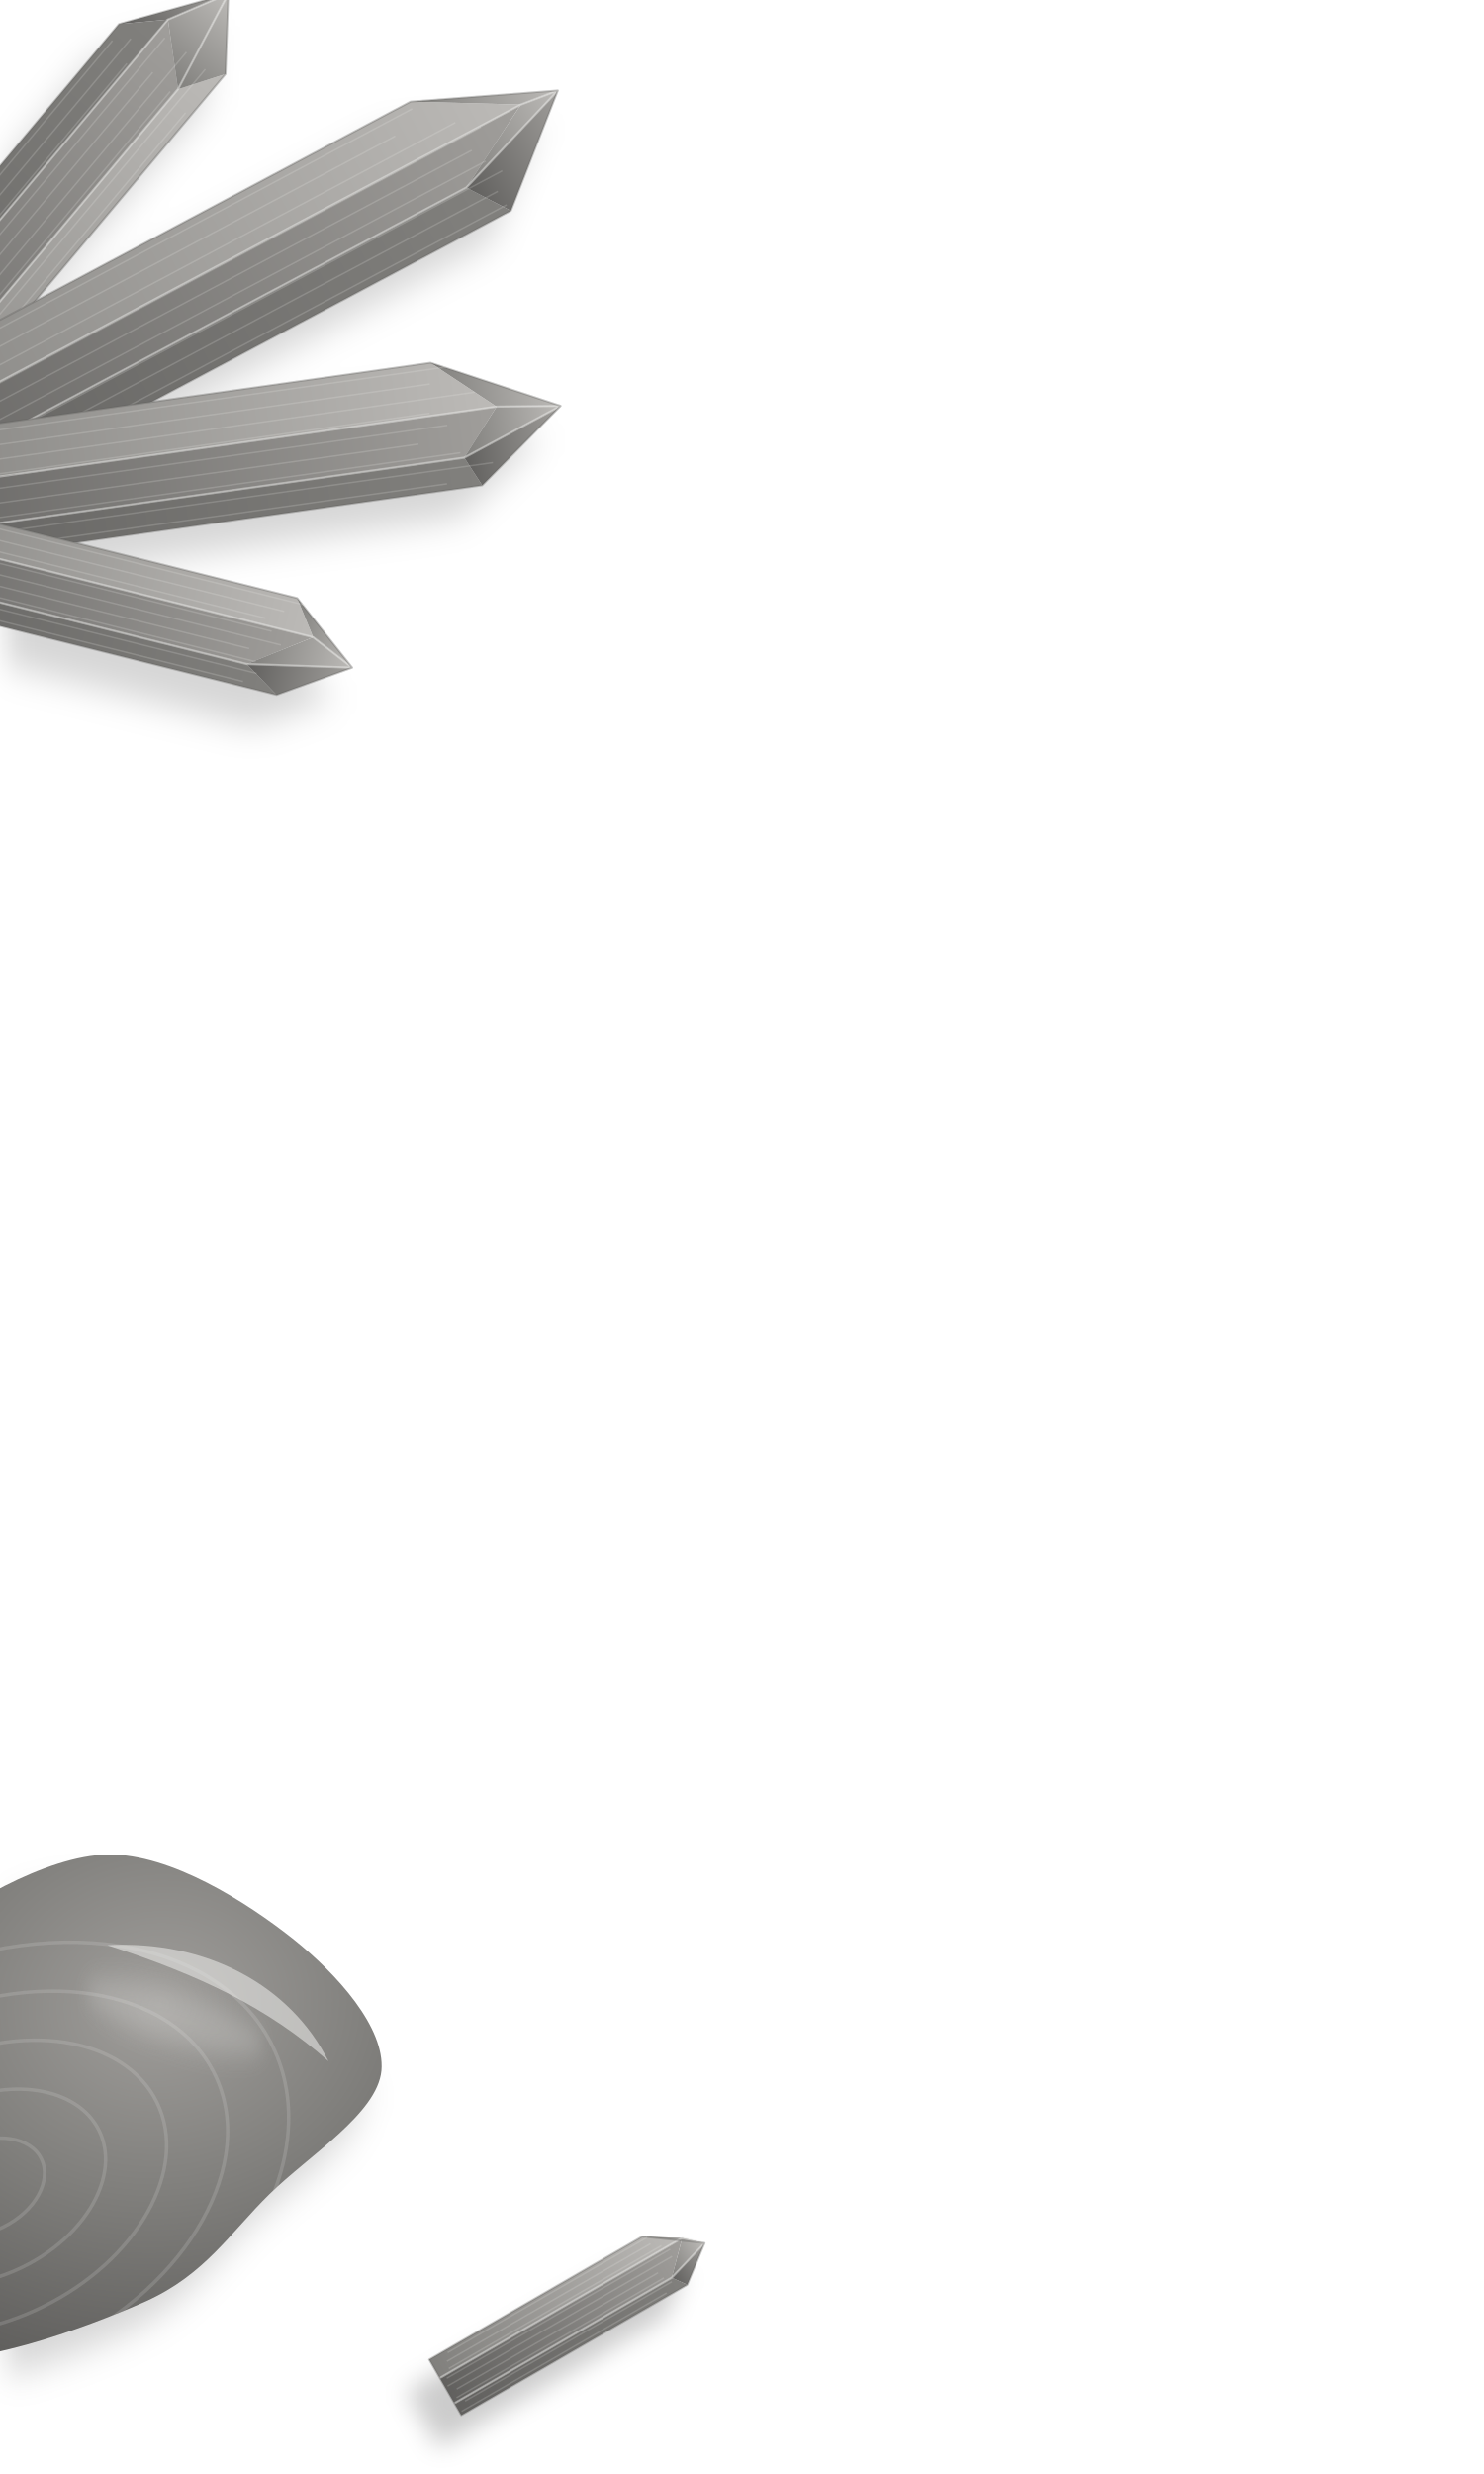
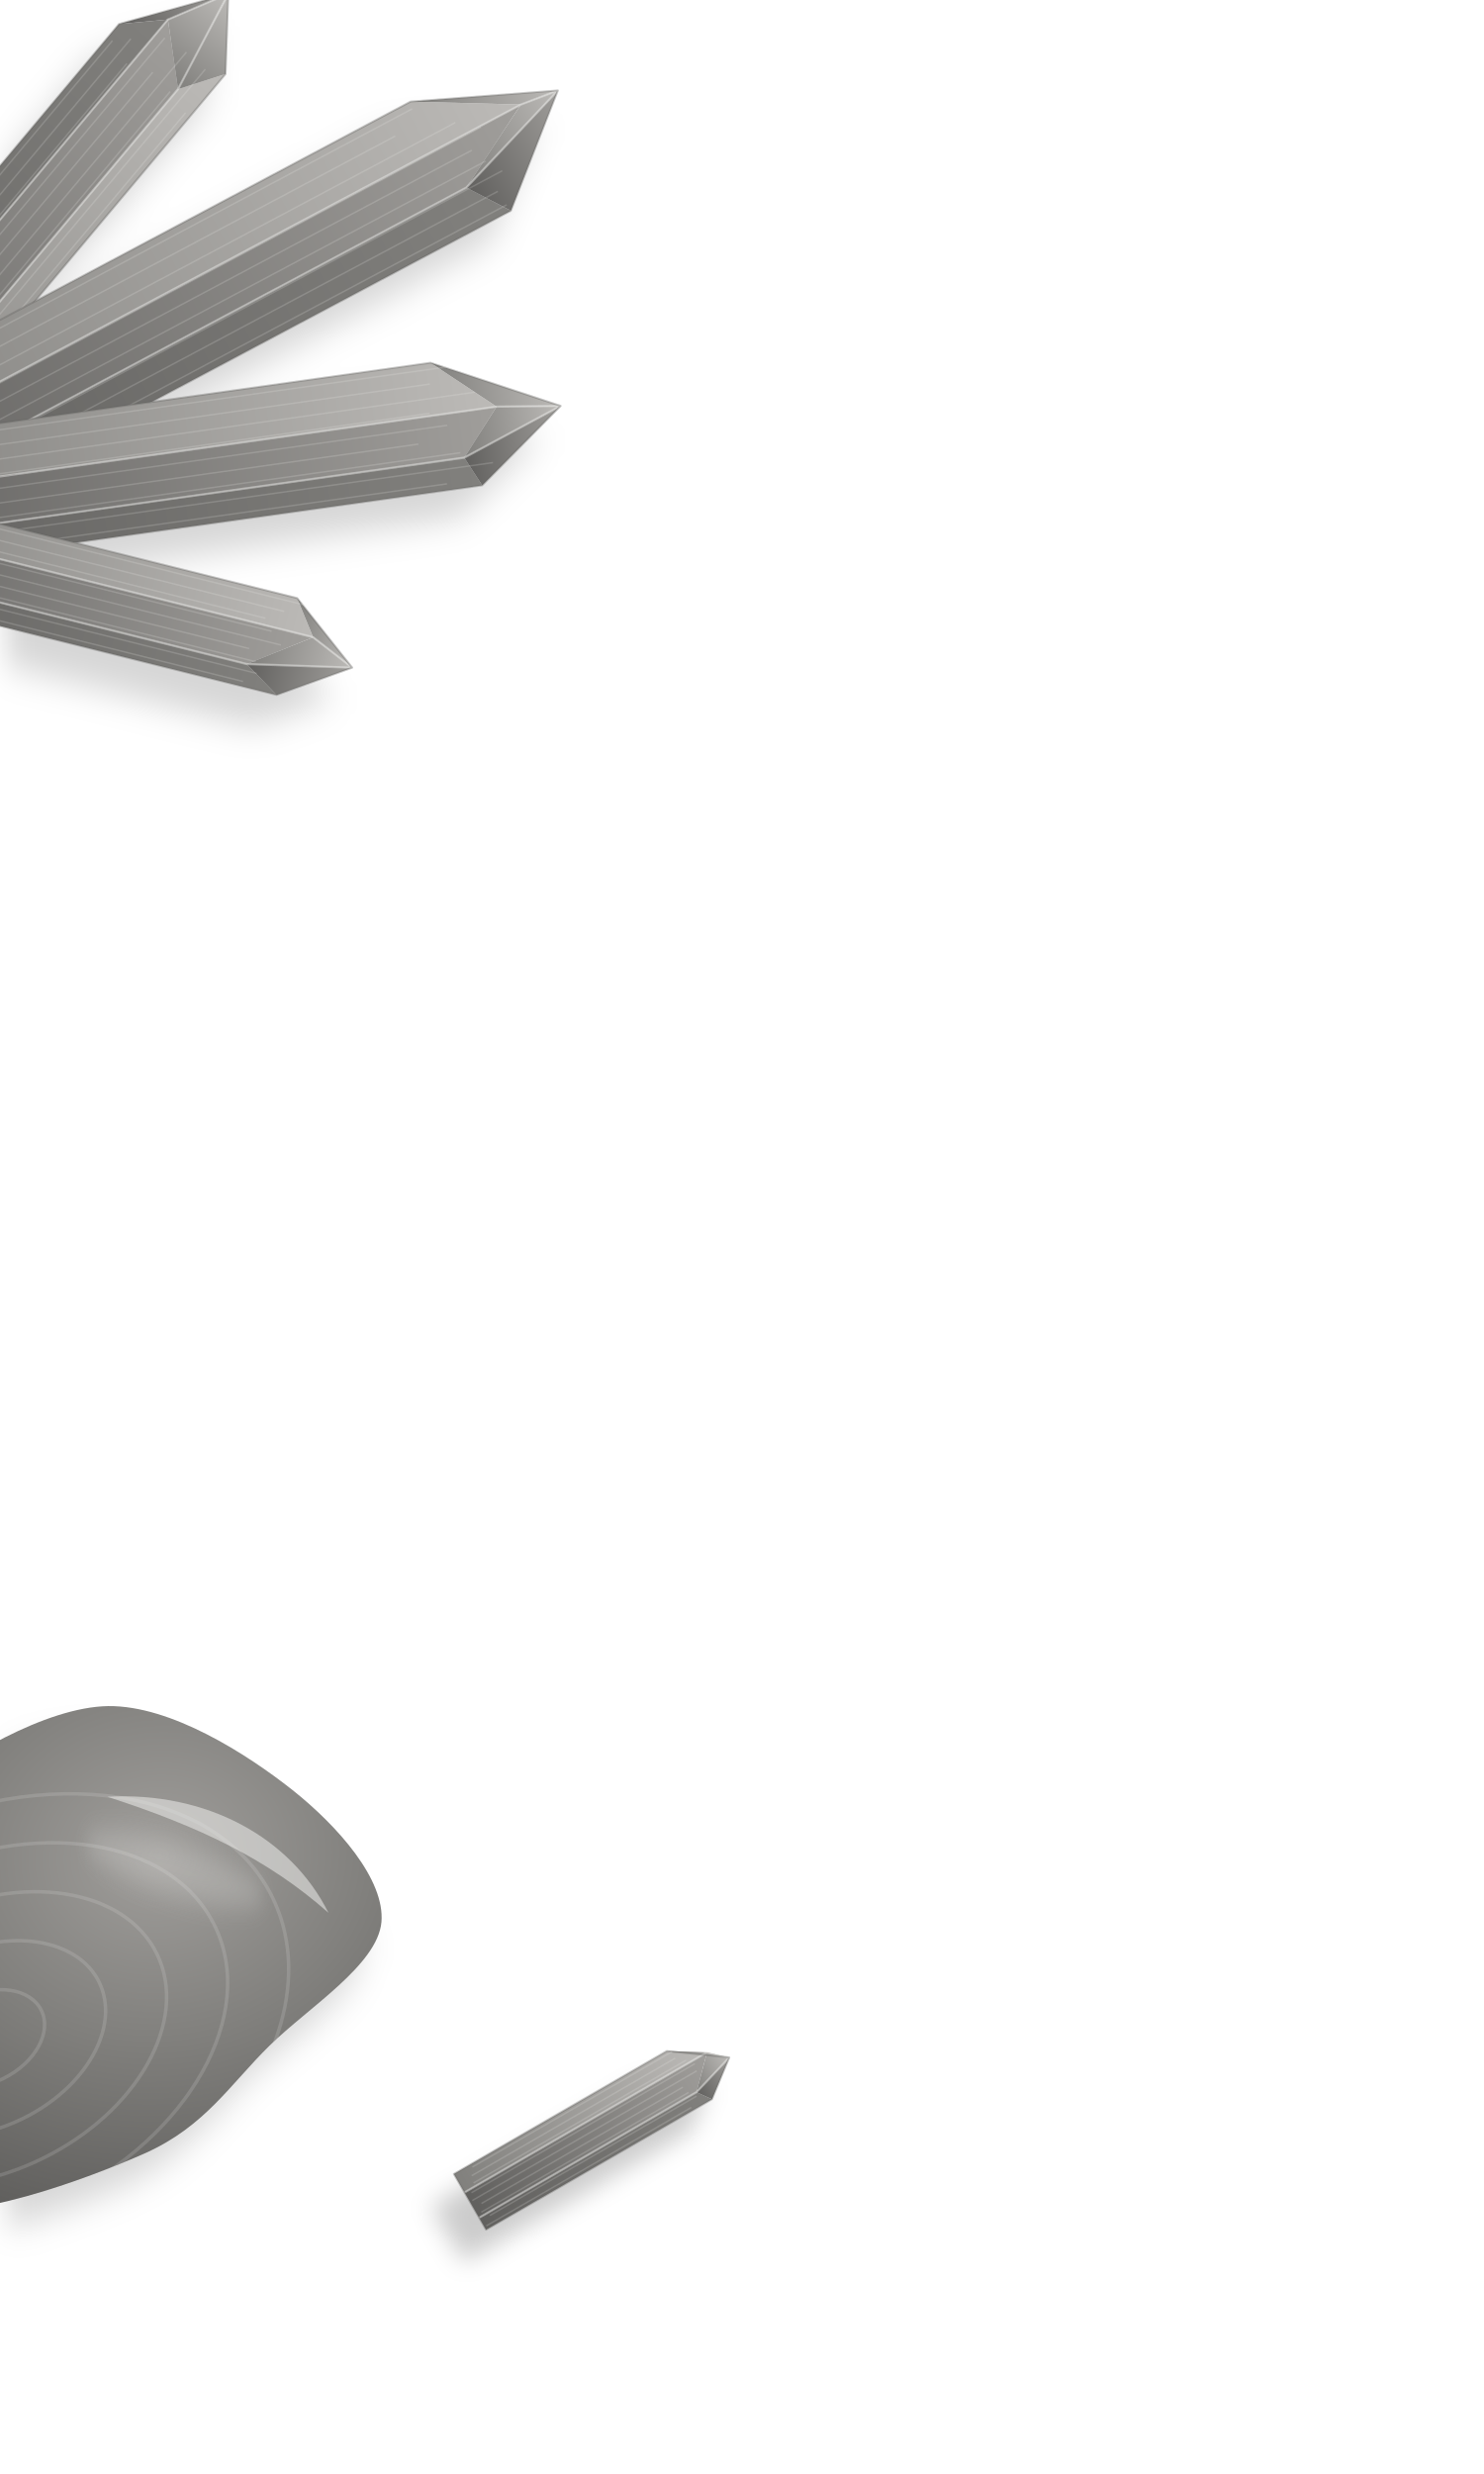
<svg xmlns="http://www.w3.org/2000/svg" viewBox="0 0 600 1000">
  <style>svg{background:#e2e1df}.f-hi{fill:#ededeb}.f-1{fill:#d2d1ce}.f-2{fill:#bcbab7}.f-3{fill:#a09e9b}.f-4{fill:#81807d}.f-5{fill:#61605e}.f-eye{fill:#222326}.k-hi{stroke:#ededeb}.k-1{stroke:#d2d1ce}.k-2{stroke:#bcbab7}.k-3{stroke:#a09e9b}.k-4{stroke:#81807d}.k-5{stroke:#61605e}.k-eye{stroke:#222326}.s-hi{stop-color:#ededeb}.s-1{stop-color:#d2d1ce}.s-2{stop-color:#bcbab7}.s-3{stop-color:#a09e9b}.s-4{stop-color:#81807d}.s-5{stop-color:#61605e}.s-eye{stop-color:#222326}</style>
  <defs>
    <linearGradient id="black-2-pr-5-4" x1="0" y1="0" x2="1" y2="0">
      <stop offset="0" class="s-5" />
      <stop offset="1" class="s-4" />
    </linearGradient>
    <linearGradient id="black-2-pt-5-3" x1="0" y1="0" x2="1" y2="0">
      <stop offset="0" class="s-5" />
      <stop offset="1" class="s-3" />
    </linearGradient>
    <linearGradient id="black-2-pr-5-3" x1="0" y1="0" x2="1" y2="0">
      <stop offset="0" class="s-5" />
      <stop offset="1" class="s-3" />
    </linearGradient>
    <linearGradient id="black-2-pt-4-2" x1="0" y1="0" x2="1" y2="0">
      <stop offset="0" class="s-4" />
      <stop offset="1" class="s-2" />
    </linearGradient>
    <linearGradient id="black-2-pr-4-2" x1="0" y1="0" x2="1" y2="0">
      <stop offset="0" class="s-4" />
      <stop offset="1" class="s-2" />
    </linearGradient>
    <g id="black-2-i1">
      <g transform="translate(-77.1 194.7) rotate(-50)">
        <path d="M0 -23L222.2 -23L236.3 -9L0 -9Z" fill="url(#black-2-pr-5-4)" />
        <path d="M222.2 -23L260 3L236.3 -9Z" fill="url(#black-2-pt-5-3)" />
        <path d="M0 -9L236.3 -9L217.4 12.2L0 12.2Z" fill="url(#black-2-pr-5-3)" />
        <path d="M236.3 -9L260 3L217.4 12.2Z" fill="url(#black-2-pt-4-2)" />
        <path d="M0 12.2L217.4 12.2L234.4 23L0 23Z" fill="url(#black-2-pr-4-2)" />
        <path d="M217.4 12.2L260 3L234.4 23Z" fill="url(#black-2-pt-4-2)" />
        <path d="M0 -9L236.3 -9L260 3M0 12.2L217.4 12.2L260 3" class="k-hi" fill="none" stroke-width="0.9" opacity=".45" stroke-linejoin="round" />
        <path d="M0 -23L222.2 -23L260 3L234.4 23L0 23Z" class="k-5" fill="none" stroke-width="0.8" opacity=".35" stroke-linejoin="round" />
        <path d="M5.7 -20.7L215.3 -20.7M4.8 -15.5L220.7 -15.5M1.1 -10.3L212 -10.3M2.3 -5.2L229.8 -5.2M6.8 0L216 0M4.2 5.2L231 5.2M19.1 10.4L214.6 10.4M6.8 15.5L230.6 15.5M5.8 20.7L212 20.7" class="k-hi" fill="none" stroke-width="0.6" opacity=".18" />
      </g>
      <g transform="translate(-72.3 200.6) rotate(-28)">
        <path d="M0 -29L285.3 -29L324.1 -7L0 -7Z" fill="url(#black-2-pr-4-2)" />
        <path d="M285.3 -29L340 -5L324.1 -7Z" fill="url(#black-2-pt-4-2)" />
        <path d="M0 -7L324.1 -7L288.9 12.3L0 12.3Z" fill="url(#black-2-pr-5-3)" />
        <path d="M324.1 -7L340 -5L288.9 12.3Z" fill="url(#black-2-pt-4-2)" />
        <path d="M0 12.3L288.9 12.3L300.4 29L0 29Z" fill="url(#black-2-pr-5-4)" />
        <path d="M288.9 12.3L340 -5L300.4 29Z" fill="url(#black-2-pt-5-3)" />
        <path d="M0 -7L324.1 -7L340 -5M0 12.3L288.9 12.3L340 -5" class="k-hi" fill="none" stroke-width="0.9" opacity=".45" stroke-linejoin="round" />
        <path d="M0 -29L285.3 -29L340 -5L300.4 29L0 29Z" class="k-5" fill="none" stroke-width="0.8" opacity=".35" stroke-linejoin="round" />
        <path d="M15.9 -26.1L284.5 -26.1M6 -19.6L273.3 -19.6M9.8 -13L297.3 -13M7.9 -6.5L305.6 -6.5M22 0L297.9 0M8.8 6.5L300.8 6.5M6.8 13.1L304.9 13.1M22.4 19.6L299.4 19.6M14.8 26.1L300 26.1" class="k-hi" fill="none" stroke-width="0.6" opacity=".18" />
      </g>
      <g transform="translate(-70.2 207.2) rotate(-8)">
        <path d="M0 -26L250.3 -26L274.3 -4.7L0 -4.7Z" fill="url(#black-2-pr-4-2)" />
        <path d="M250.3 -26L300 -1.4L274.3 -4.7Z" fill="url(#black-2-pt-4-2)" />
        <path d="M0 -4.7L274.3 -4.7L258.5 13.9L0 13.9Z" fill="url(#black-2-pr-5-3)" />
        <path d="M274.3 -4.7L300 -1.4L258.5 13.9Z" fill="url(#black-2-pt-4-2)" />
        <path d="M0 13.9L258.5 13.9L264.1 26L0 26Z" fill="url(#black-2-pr-5-4)" />
        <path d="M258.5 13.9L300 -1.4L264.1 26Z" fill="url(#black-2-pt-5-3)" />
        <path d="M0 -4.7L274.3 -4.7L300 -1.4M0 13.9L258.5 13.9L300 -1.4" class="k-hi" fill="none" stroke-width="0.9" opacity=".45" stroke-linejoin="round" />
        <path d="M0 -26L250.3 -26L300 -1.4L264.1 26L0 26Z" class="k-5" fill="none" stroke-width="0.8" opacity=".35" stroke-linejoin="round" />
        <path d="M17.2 -23.4L256.1 -23.4M22.8 -17.5L248.8 -17.5M7.1 -11.7L266.4 -11.7M19.8 -5.8L247.1 -5.8M5.9 0L253.5 0M2.9 5.9L240.9 5.9M22.7 11.7L257.2 11.7M1 17.5L269.7 17.5M18 23.4L250.1 23.4" class="k-hi" fill="none" stroke-width="0.6" opacity=".18" />
      </g>
      <g transform="translate(-70.6 214.8) rotate(14)">
        <path d="M0 -20L191.6 -20L201.7 -6.2L0 -6.2Z" fill="url(#black-2-pr-4-2)" />
        <path d="M191.6 -20L220 1.9L201.7 -6.2Z" fill="url(#black-2-pt-4-2)" />
        <path d="M0 -6.2L201.7 -6.2L178.3 10.8L0 10.8Z" fill="url(#black-2-pr-5-3)" />
        <path d="M201.7 -6.2L220 1.9L178.3 10.8Z" fill="url(#black-2-pt-4-2)" />
        <path d="M0 10.8L178.3 10.8L193 20L0 20Z" fill="url(#black-2-pr-5-4)" />
        <path d="M178.3 10.8L220 1.9L193 20Z" fill="url(#black-2-pt-5-3)" />
        <path d="M0 -6.2L201.7 -6.2L220 1.9M0 10.8L178.3 10.8L220 1.9" class="k-hi" fill="none" stroke-width="0.9" opacity=".45" stroke-linejoin="round" />
        <path d="M0 -20L191.6 -20L220 1.9L193 20L0 20Z" class="k-5" fill="none" stroke-width="0.8" opacity=".35" stroke-linejoin="round" />
        <path d="M7.3 -18L195.8 -18M13.1 -13.5L187.8 -13.5M17 -9L181.1 -9M15.8 -4.5L184.8 -4.5M17.4 0L189.8 0M8.2 4.5L177.7 4.5M0.5 9L181.5 9M13.6 13.5L183.1 13.5M8.3 18L178.5 18" class="k-hi" fill="none" stroke-width="0.6" opacity=".18" />
      </g>
    </g>
    <filter id="black-2-sh0.16-7" x="-30%" y="-30%" width="160%" height="160%">
      <feColorMatrix values="0 0 0 0 0 0 0 0 0 0 0 0 0 0 0 0 0 0 0.16 0" />
      <feGaussianBlur stdDeviation="7" />
    </filter>
    <clipPath id="black-2-ob">
      <path d="M124.9 0C121.5 17 92.1 31.1 74.7 44.9C57.3 58.7 45.5 74.5 20.4 82.8C-4.8 91 -55.5 103.8 -76.1 94.5C-96.8 85.2 -101.2 46.7 -103.5 27C-105.9 7.3 -98.2 -7.3 -90.4 -23.6C-82.7 -39.9 -76.2 -58.4 -57.1 -70.8C-38 -83.3 -1.1 -100.7 24.2 -98.4C49.5 -96 77.9 -73.3 94.7 -56.9C111.4 -40.5 128.2 -17 124.9 0Z" />
    </clipPath>
    <radialGradient id="black-2-obf" cx="0.62" cy="0.32" r="0.75" fx="0.62" fy="0.32">
      <stop offset="0" class="s-3" />
      <stop offset="0.5" class="s-4" />
      <stop offset="1" class="s-5" />
    </radialGradient>
    <filter id="black-2-soft4" x="-50%" y="-50%" width="200%" height="200%">
      <feGaussianBlur stdDeviation="4" />
    </filter>
    <g id="black-2-i2">
-       <g transform="translate(30 850) rotate(-6)">
+       <g transform="translate(30 790) rotate(-6)">
        <path d="M124.9 0C121.5 17 92.1 31.1 74.7 44.9C57.3 58.7 45.5 74.5 20.4 82.8C-4.8 91 -55.5 103.8 -76.1 94.5C-96.8 85.2 -101.2 46.7 -103.5 27C-105.9 7.3 -98.2 -7.3 -90.4 -23.6C-82.7 -39.9 -76.2 -58.4 -57.1 -70.8C-38 -83.3 -1.1 -100.7 24.2 -98.4C49.5 -96 77.9 -73.3 94.7 -56.9C111.4 -40.5 128.2 -17 124.9 0Z" fill="url(#black-2-obf)" />
        <g clip-path="url(#black-2-ob)">
          <g class="k-hi" fill="none" stroke-width="1.4" opacity=".16">
            <ellipse cx="-40" cy="30" rx="26" ry="18" transform="rotate(-20 -40 30)" />
            <ellipse cx="-40" cy="30" rx="52" ry="36" transform="rotate(-20 -40 30)" />
            <ellipse cx="-40" cy="30" rx="78" ry="54" transform="rotate(-20 -40 30)" />
            <ellipse cx="-40" cy="30" rx="104" ry="72" transform="rotate(-20 -40 30)" />
            <ellipse cx="-40" cy="30" rx="130" ry="90" transform="rotate(-20 -40 30)" />
          </g>
        </g>
        <path d="M20 -62C60 -60 92 -38 104 -6C82 -30 56 -46 20 -62Z" class="f-hi" opacity=".55" />
        <ellipse cx="44" cy="-30" rx="38" ry="10" transform="rotate(24 44 -30)" class="f-hi" opacity=".22" filter="url(#black-2-soft4)" />
      </g>
    </g>
    <g id="black-2-i3">
-       <g transform="translate(180 965) rotate(-30)">
+       <g transform="translate(190 890) rotate(-30)">
        <path d="M0 -13L99.4 -13L113.2 -4.4L0 -4.4Z" fill="url(#black-2-pr-4-2)" />
        <path d="M99.4 -13L120 1.9L113.2 -4.4Z" fill="url(#black-2-pt-4-2)" />
        <path d="M0 -4.4L113.2 -4.4L101.5 7.4L0 7.4Z" fill="url(#black-2-pr-5-3)" />
        <path d="M113.2 -4.4L120 1.9L101.5 7.4Z" fill="url(#black-2-pt-4-2)" />
        <path d="M0 7.4L101.5 7.4L105.5 13L0 13Z" fill="url(#black-2-pr-5-4)" />
        <path d="M101.5 7.4L120 1.9L105.5 13Z" fill="url(#black-2-pt-5-3)" />
        <path d="M0 -4.4L113.2 -4.4L120 1.9M0 7.4L101.5 7.4L120 1.9" class="k-hi" fill="none" stroke-width="0.9" opacity=".45" stroke-linejoin="round" />
        <path d="M0 -13L99.4 -13L120 1.9L105.5 13L0 13Z" class="k-5" fill="none" stroke-width="0.8" opacity=".35" stroke-linejoin="round" />
        <path d="M7.9 -11.7L101.1 -11.7M5.9 -8.8L100.9 -8.8M5.1 -5.9L104.3 -5.9M2.4 -2.9L106.7 -2.9M1.1 0L105.9 0M3.7 2.9L97.7 2.9M1.9 5.9L98.7 5.9M4.2 8.8L100.7 8.8M0.9 11.7L96.6 11.7" class="k-hi" fill="none" stroke-width="0.6" opacity=".18" />
      </g>
    </g>
    <filter id="black-2-sh0.2-5" x="-30%" y="-30%" width="160%" height="160%">
      <feColorMatrix values="0 0 0 0 0 0 0 0 0 0 0 0 0 0 0 0 0 0 0.2 0" />
      <feGaussianBlur stdDeviation="5" />
    </filter>
  </defs>
  <g class="wp-item" data-pivot="-300 210">
    <use href="#black-2-i1" filter="url(#black-2-sh0.16-7)" transform="translate(-9 13)" />
    <use href="#black-2-i1" />
  </g>
-   <g class="wp-item" data-pivot="-300 850">
+   <g class="wp-item" data-pivot="-300 790">
    <use href="#black-2-i2" filter="url(#black-2-sh0.16-7)" transform="translate(-9 13)" />
    <use href="#black-2-i2" />
  </g>
-   <g class="wp-item" data-pivot="-300 950">
+   <g class="wp-item" data-pivot="-300 880">
    <use href="#black-2-i3" filter="url(#black-2-sh0.2-5)" transform="translate(-9 13)" />
    <use href="#black-2-i3" />
  </g>
</svg>
